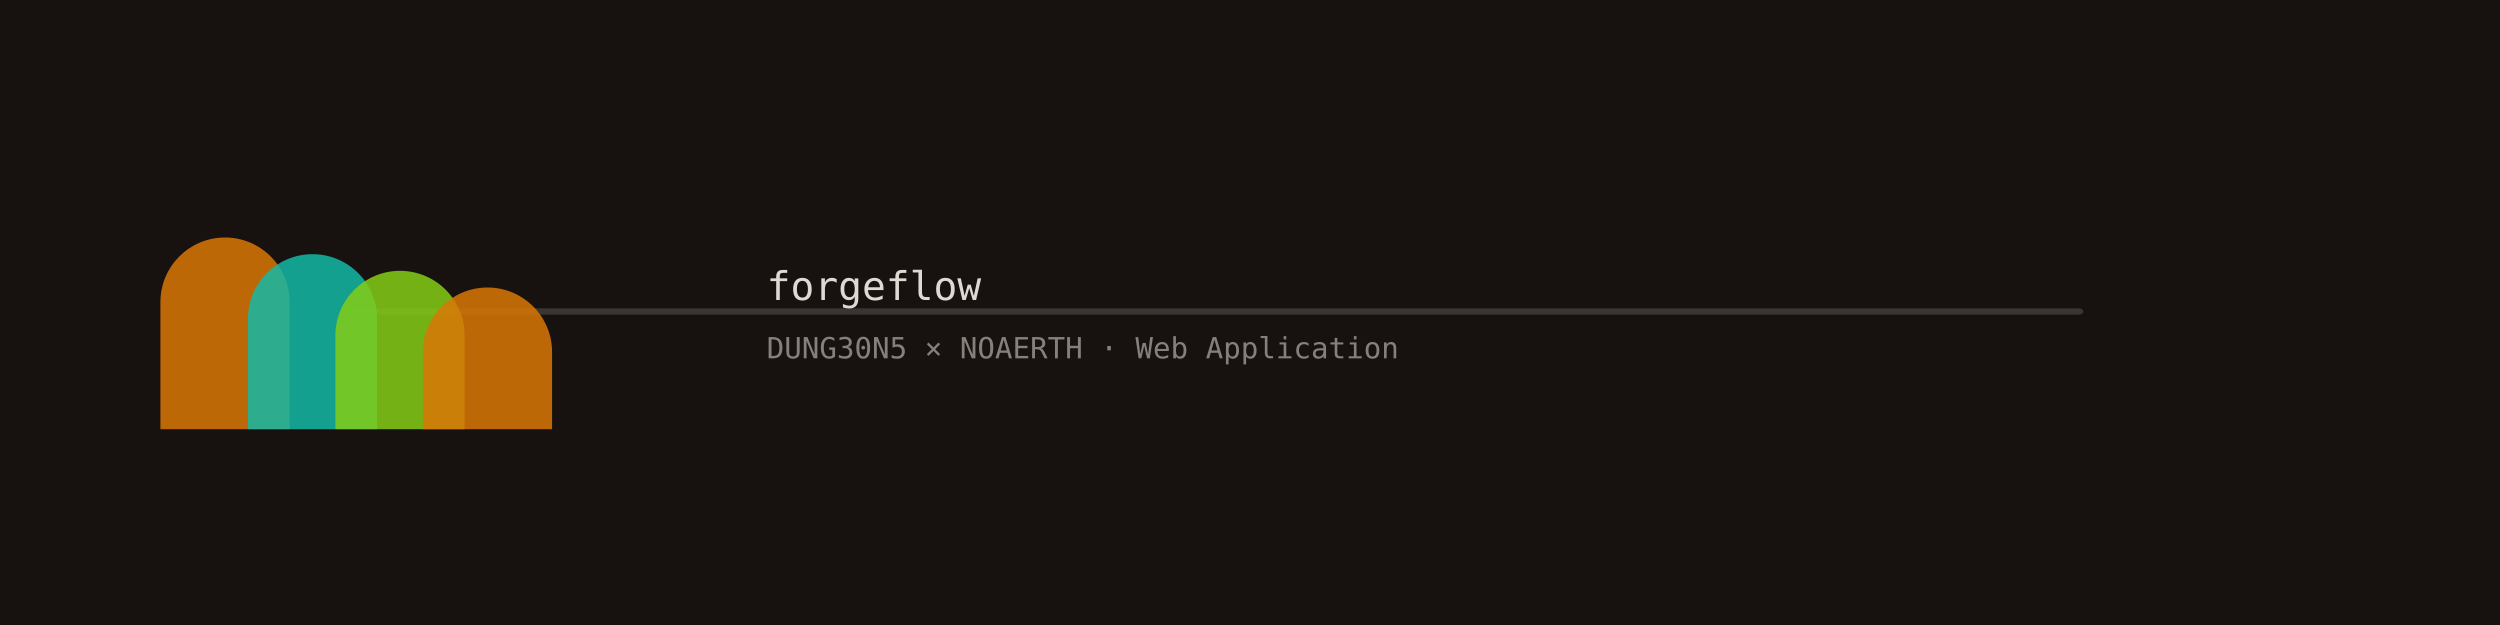
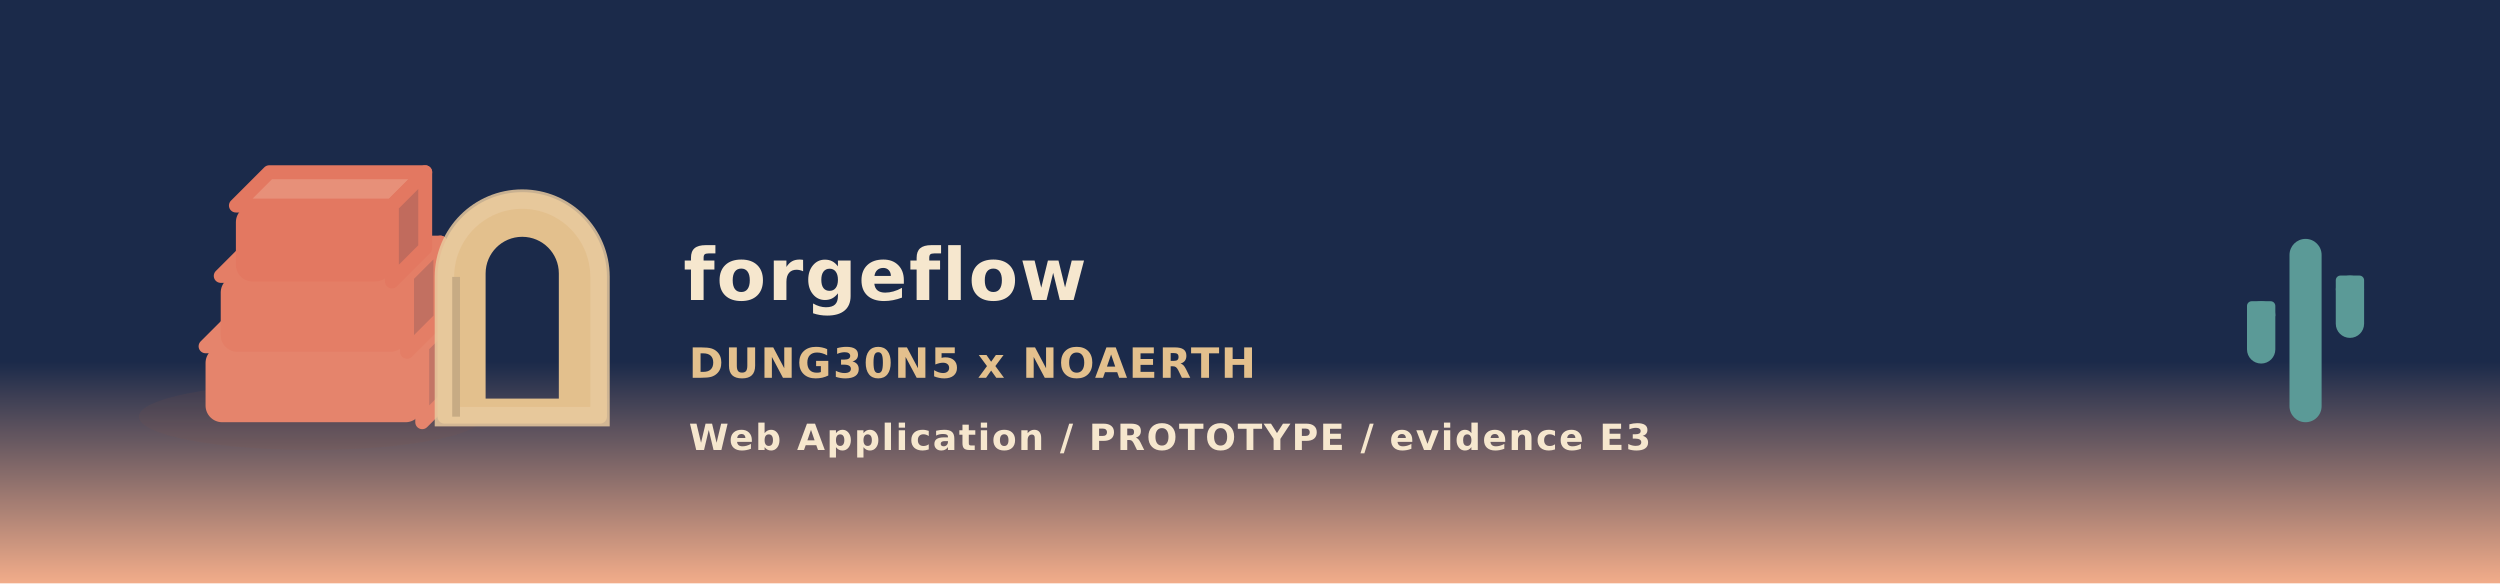
- <svg xmlns="http://www.w3.org/2000/svg" viewBox="0 0 1200 300" width="1200" height="300" role="img" aria-label="forgeflow identity object">
-   <rect width="1200" height="300" fill="#17110f" />
-   <defs>
-     <linearGradient id="gft" x1="0" y1="0" x2="1" y2="1">
-       <stop offset="0%" stop-color="#d97706" />
-       <stop offset="100%" stop-color="#14b8a6" />
-     </linearGradient>
-   </defs>
-   <rect x="168.00" y="148.00" width="832.00" height="3.00" rx="2.00" fill="rgba(246,239,233,0.160)" opacity="1.00" />
-   <path d="M77.00,206.00 L77.00,145.00 A31.00,31.00 0 0 1 139.00,145.00 L139.00,206.00 Z" fill="rgba(217,119,6,0.850)" opacity="1.00" />
-   <path d="M119.00,206.00 L119.00,153.00 A31.00,31.00 0 0 1 181.00,153.00 L181.00,206.00 Z" fill="rgba(20,184,166,0.850)" opacity="1.00" />
-   <path d="M161.00,206.00 L161.00,161.00 A31.00,31.00 0 0 1 223.00,161.00 L223.00,206.00 Z" fill="rgba(132,204,22,0.850)" opacity="1.00" />
-   <path d="M203.00,206.00 L203.00,169.00 A31.00,31.00 0 0 1 265.00,169.00 L265.00,206.00 Z" fill="rgba(217,119,6,0.850)" opacity="1.00" />
-   <text x="368" y="144" font-family="ui-monospace,Menlo,monospace" font-size="19" fill="rgba(246,239,233,0.900)">forgeflow</text>
-   <text x="368" y="172" font-family="ui-monospace,Menlo,monospace" font-size="14" fill="rgba(246,239,233,0.500)">DUNG30N5 × NOAERTH · Web Application</text>
+ <svg xmlns="http://www.w3.org/2000/svg" width="900" height="210" viewBox="0 0 900 210" role="img" aria-label="forgeflow - identity object">
+   <linearGradient id="skyf" x1="0" y1="0" x2="0" y2="1">
+     <stop offset="0" stop-color="#1b2a4a" />
+     <stop offset="0.62" stop-color="#1b2a4a" />
+     <stop offset="1" stop-color="#f3ad8a" />
+   </linearGradient>
+   <rect width="900" height="210" fill="url(#skyf)" />
+   <rect x="0" y="352" width="900" height="-142" fill="#e3c08d" />
+   <rect x="0" y="352" width="900" height="3" fill="#e6c596" />
+   <ellipse cx="112" cy="150" rx="62" ry="12" fill="rgba(138,90,68,0.11)" />
+   <path d="M74,124.67 L152,124.67 L164,112.67 L86,112.67 Z" fill="#e99a82" stroke="#e5846c" stroke-width="5" stroke-linejoin="round" />
+   <path d="M152,124.67 L164,112.67 L164,140 L152,152 Z" fill="#c37566" stroke="#e5846c" stroke-width="5" stroke-linejoin="round" />
+   <rect x="74" y="124.67" width="78" height="27.33" rx="6" fill="#e5846c" />
+   <path d="M79.46,99.33 L146.54,99.33 L158.54,87.33 L91.46,87.33 Z" fill="#e8957d" stroke="#e47e66" stroke-width="5" stroke-linejoin="round" />
+   <path d="M146.54,99.33 L158.54,87.33 L158.54,114.67 L146.54,126.67 Z" fill="#c27061" stroke="#e47e66" stroke-width="5" stroke-linejoin="round" />
+   <rect x="79.46" y="99.33" width="67.08" height="27.33" rx="6" fill="#e47e66" />
+   <path d="M84.92,74 L141.08,74 L153.08,62 L96.92,62 Z" fill="#e79079" stroke="#e37861" stroke-width="5" stroke-linejoin="round" />
+   <path d="M141.08,74 L153.08,62 L153.08,89.33 L141.08,101.33 Z" fill="#c16b5d" stroke="#e37861" stroke-width="5" stroke-linejoin="round" />
+   <rect x="84.92" y="74" width="56.16" height="27.33" rx="6" fill="#e37861" />
+   <path d="M160,150 L160,99.68 A28,28 0 0 1 216,99.68 L216,150 Z M172.32,146 L172.32,98.43 A15.68,15.68 0 0 1 203.68,98.43 L203.68,146 Z" fill="#e3c08d" fill-rule="evenodd" stroke="#e3c08d" stroke-width="5" stroke-linejoin="round" />
+   <path d="M160,150 L160,99.68 A28,28 0 0 1 216,99.68 L216,150 Z" fill="none" stroke="#e8c99d" stroke-width="7" stroke-linecap="round" opacity="0.85" />
+   <rect x="162.8" y="99.68" width="2.8" height="50.32" fill="#c7ab84" />
+   <text x="246" y="108" font-family="Verdana,DejaVu Sans,sans-serif" font-size="26" font-weight="700" letter-spacing="0.6" fill="#f6e7ce" text-anchor="start">forgeflow</text>
+   <text x="248" y="136" font-family="Verdana,DejaVu Sans,sans-serif" font-size="15" font-weight="700" letter-spacing="0.6" fill="#e3c08d" text-anchor="start">DUNG30N5 x NOAERTH</text>
+   <text x="248" y="162" font-family="Verdana,DejaVu Sans,sans-serif" font-size="13" font-weight="700" letter-spacing="0.6" fill="#f6e7ce" text-anchor="start">Web Application  /  PROTOTYPE  /  evidence E3</text>
+   <rect x="824.22" y="86" width="11.56" height="66" rx="5.78" fill="#5b9a97" />
+   <rect x="808.92" y="108.44" width="10.2" height="22.44" rx="5.1" fill="#5b9a97" />
+   <rect x="808.92" y="108.44" width="10.2" height="6.6" rx="1.7" fill="#5b9a97" />
+   <rect x="840.88" y="99.2" width="10.2" height="22.44" rx="5.1" fill="#5b9a97" />
+   <rect x="840.88" y="99.2" width="10.2" height="6.6" rx="1.7" fill="#5b9a97" />
</svg>
